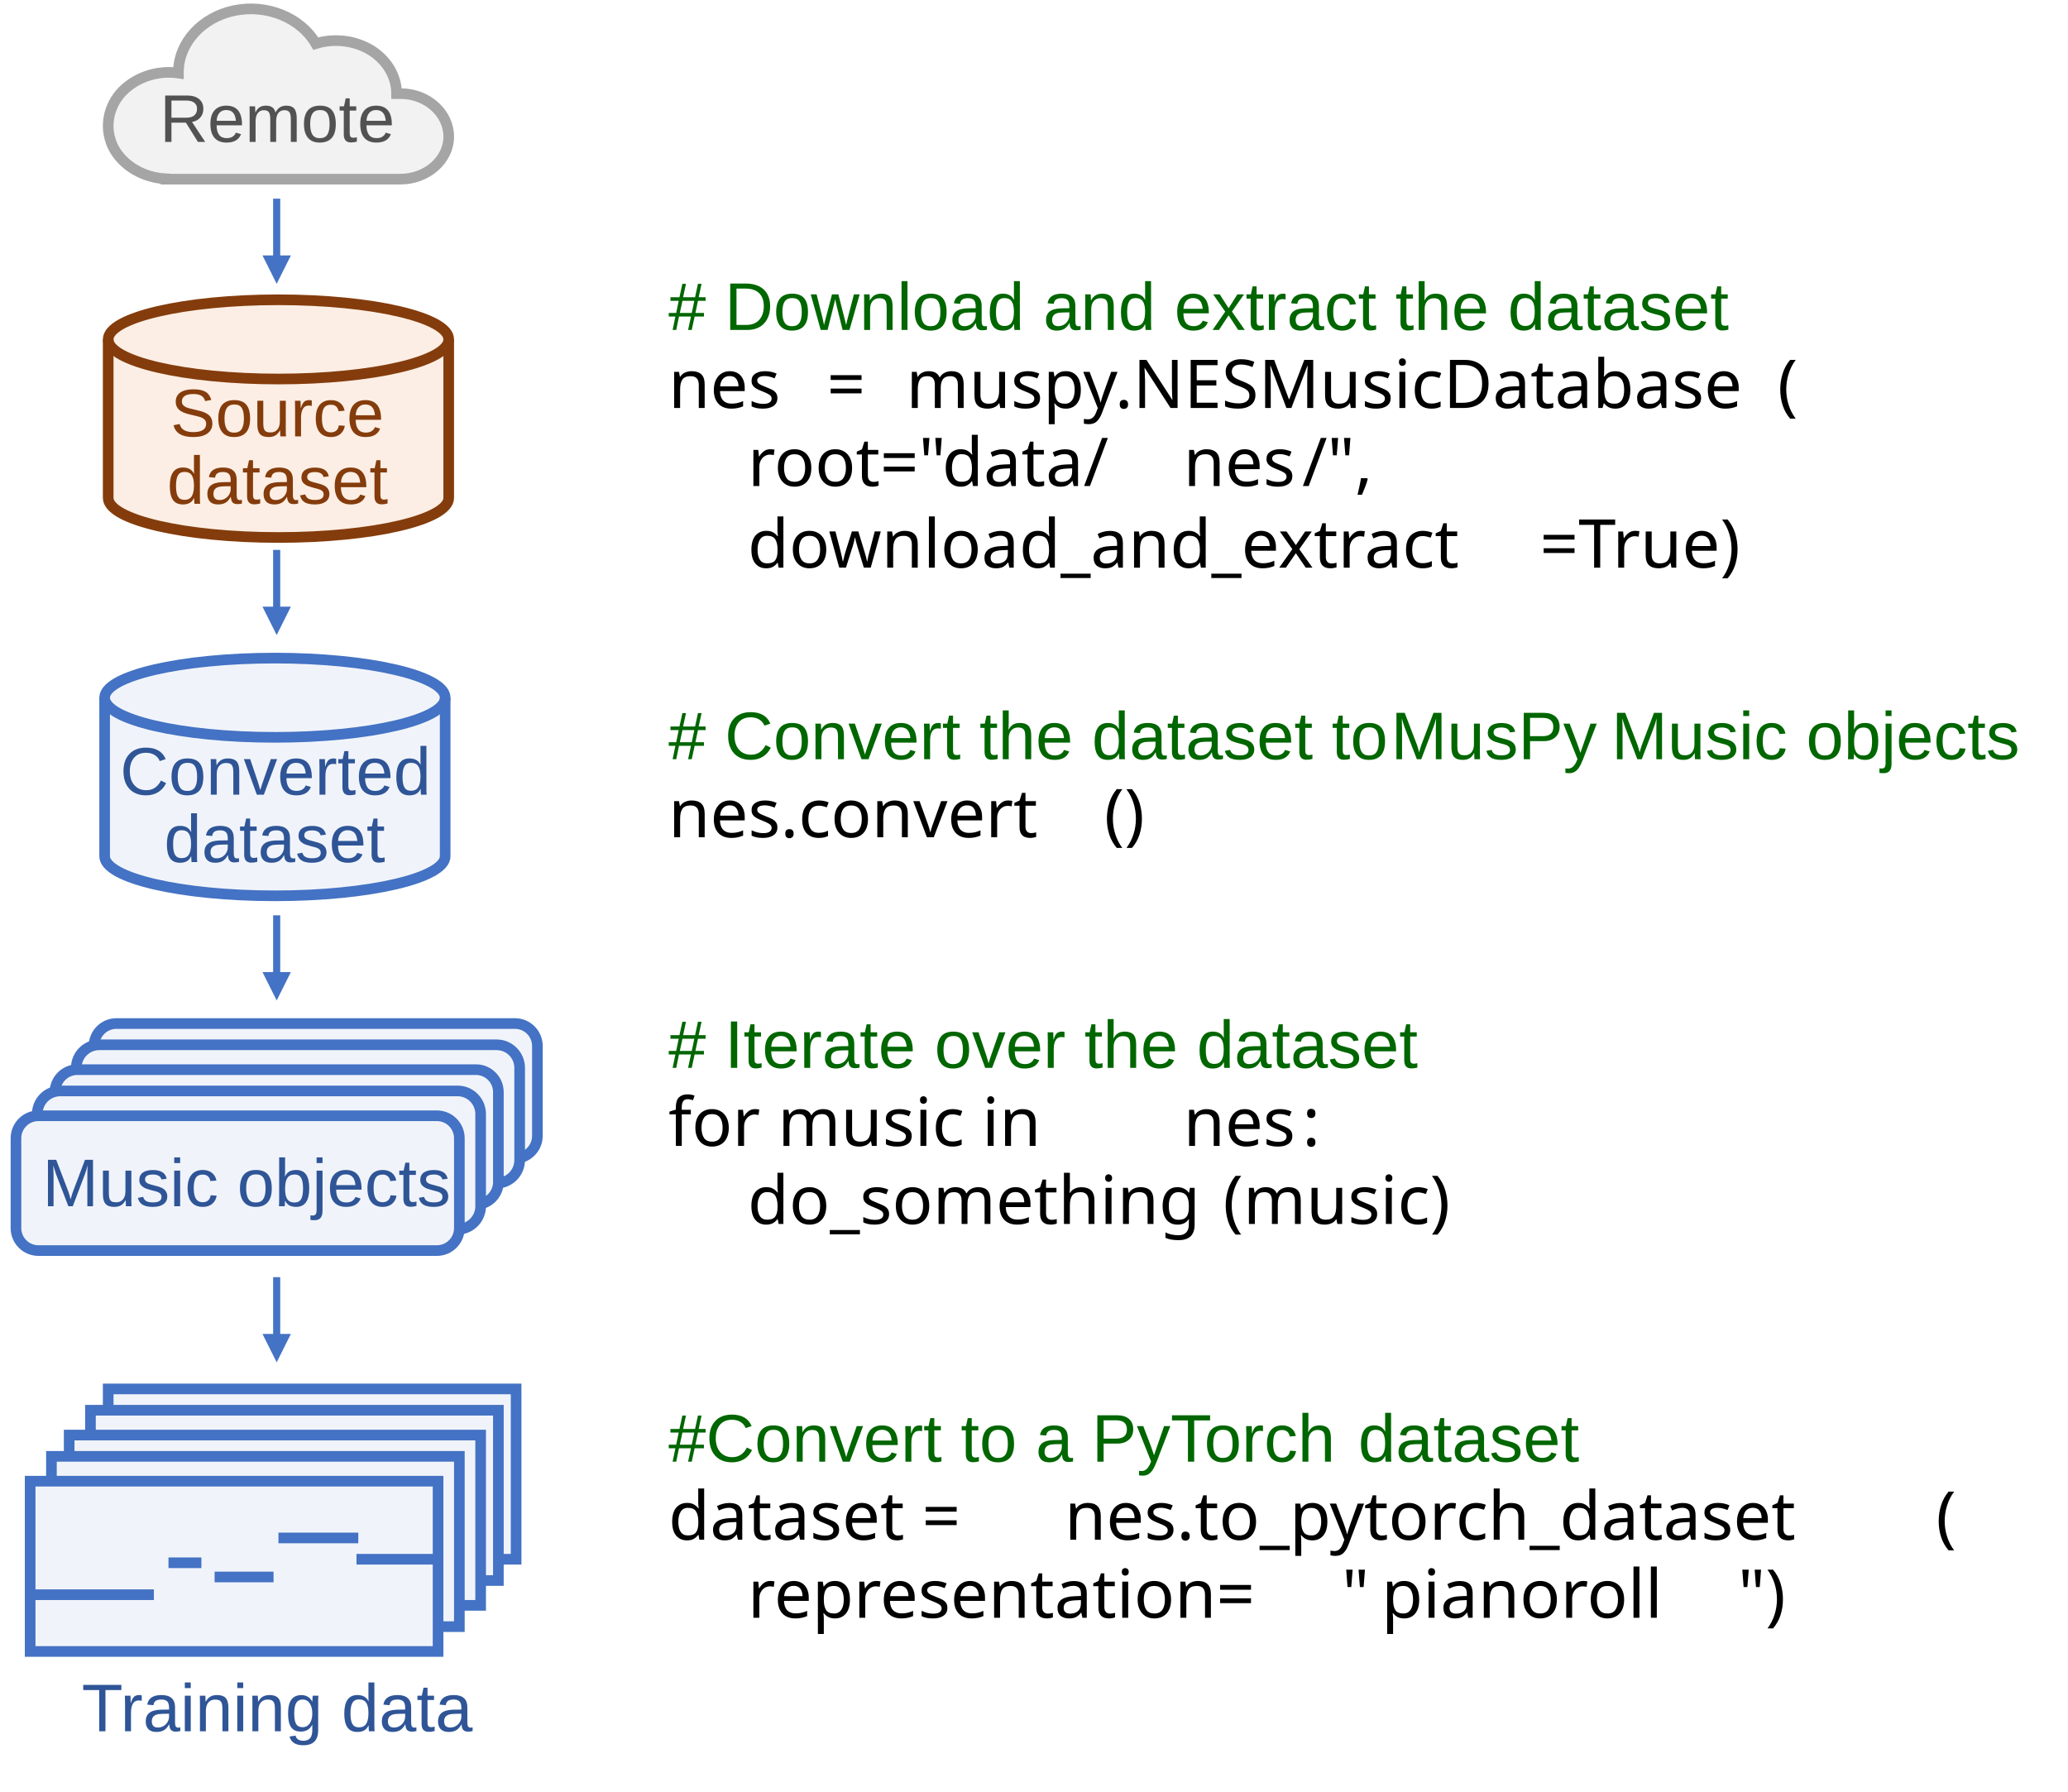
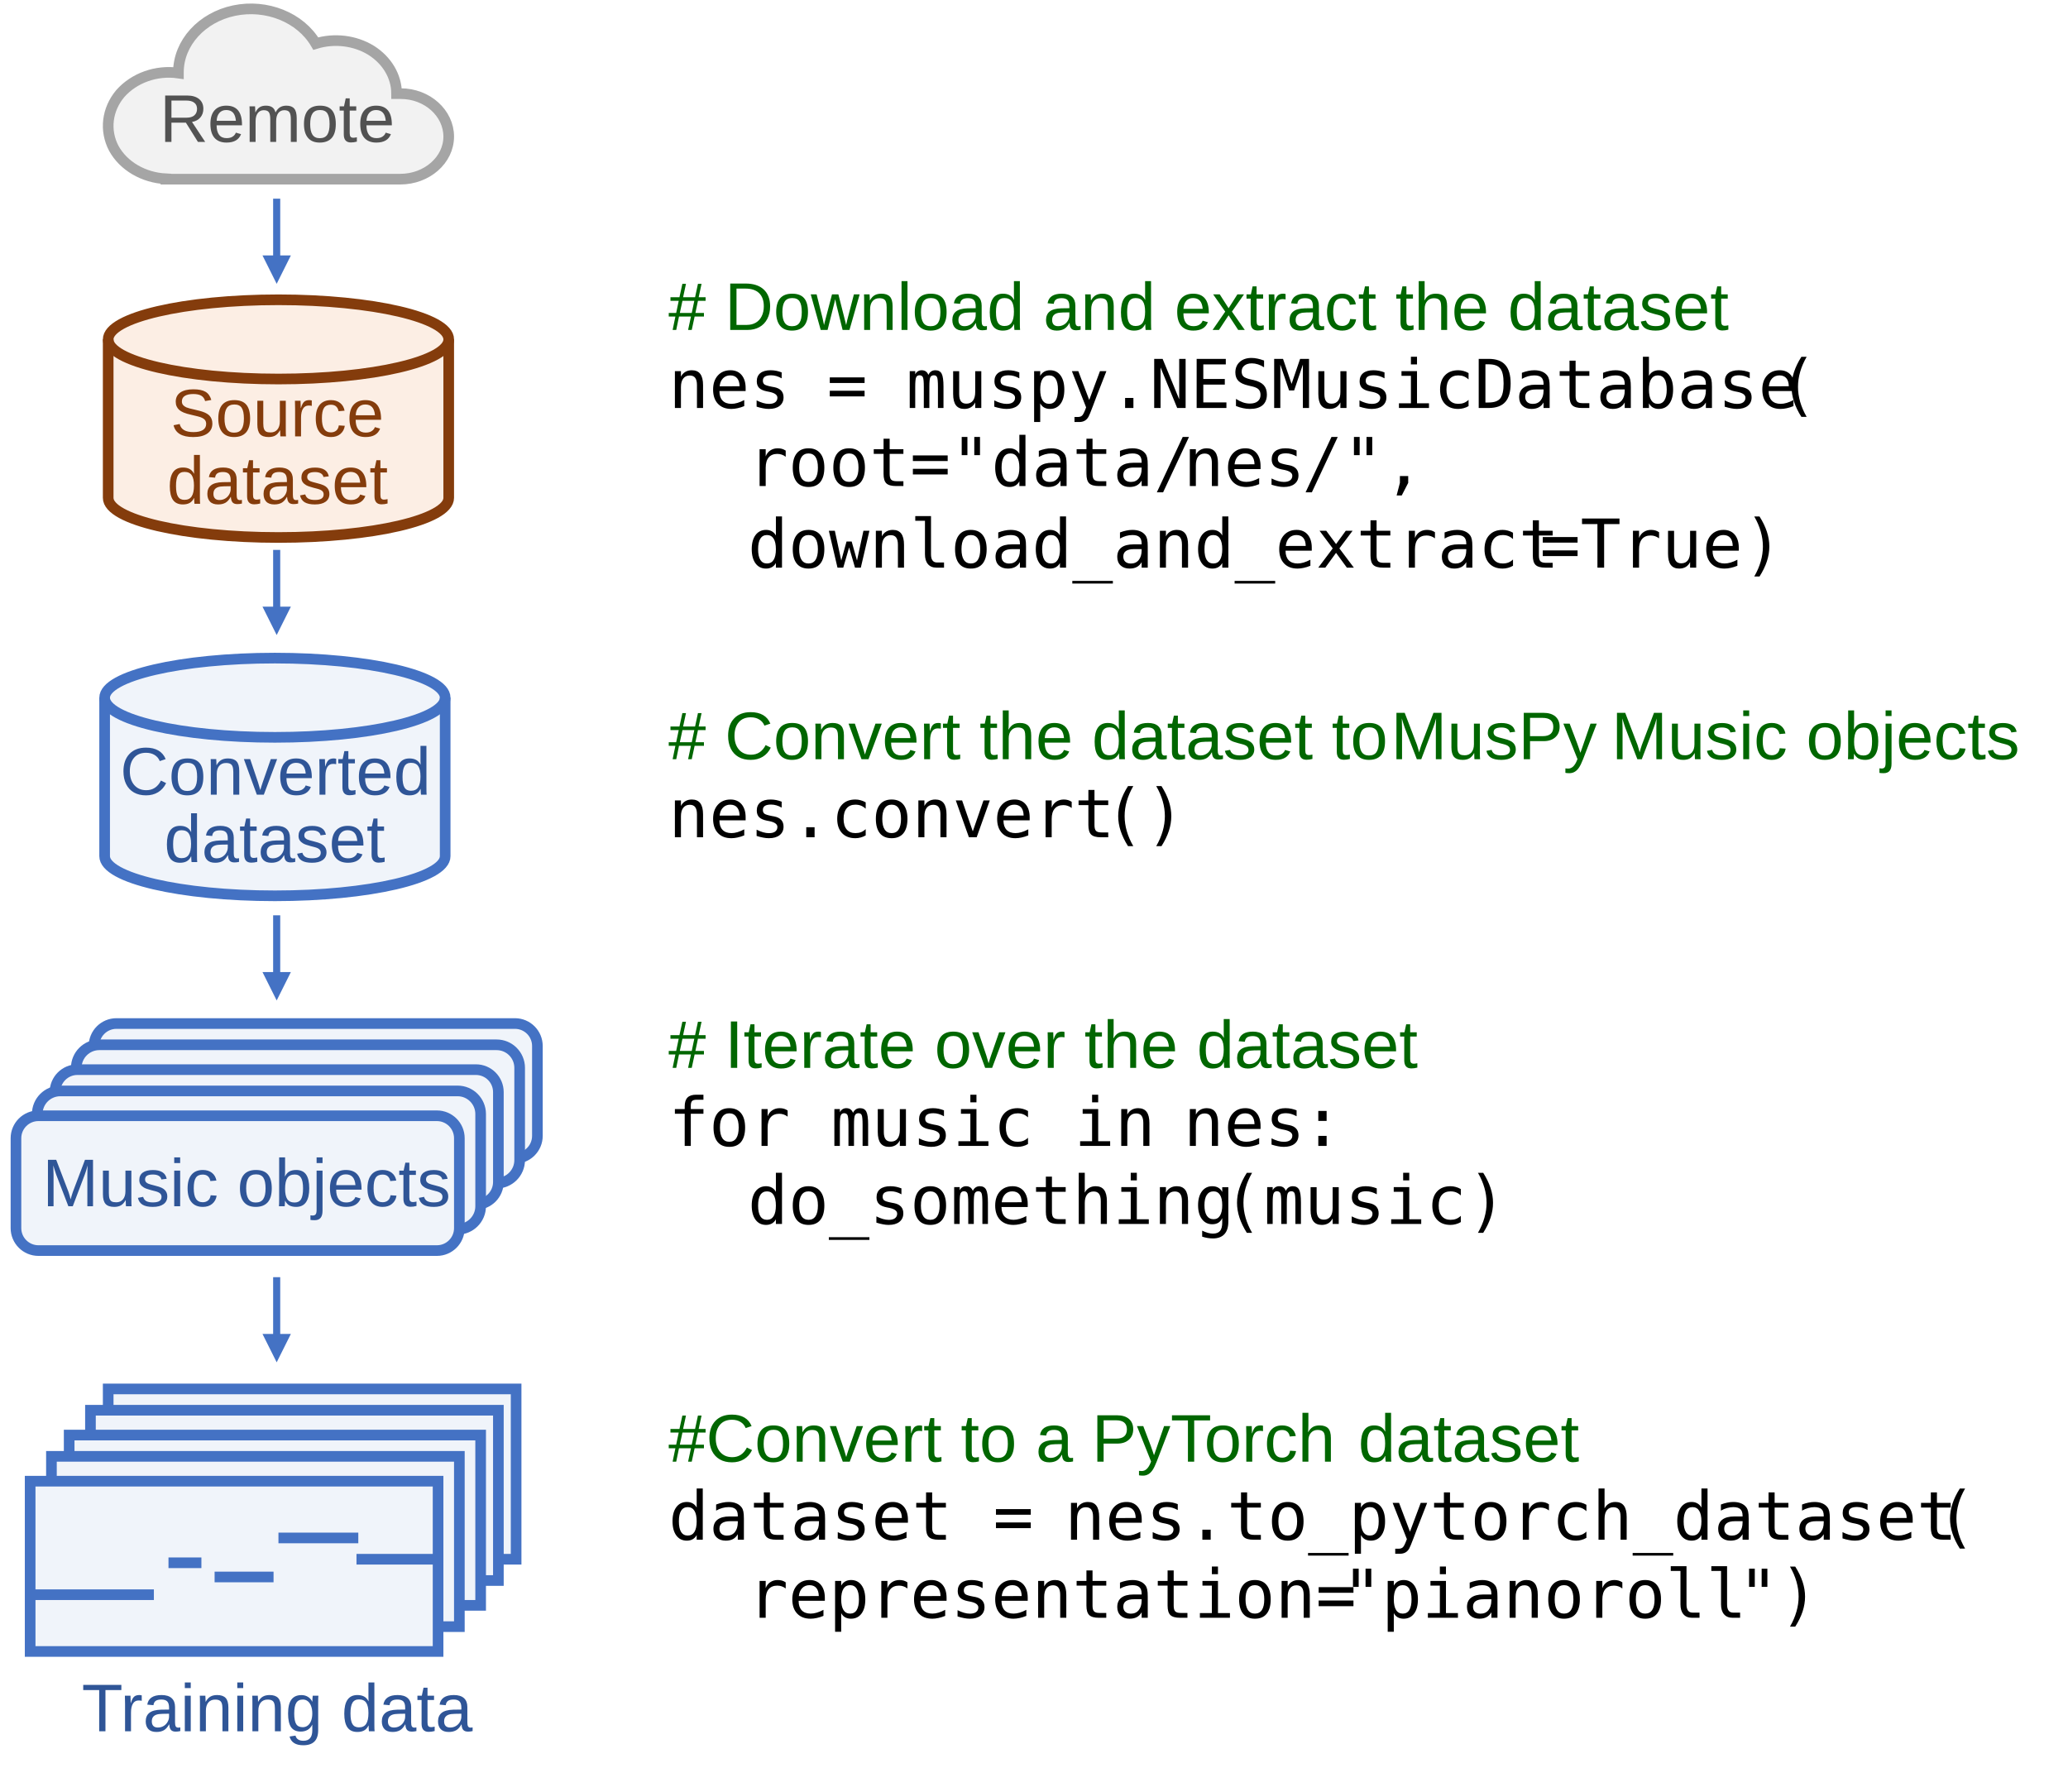
<svg xmlns="http://www.w3.org/2000/svg" width="583" height="505" overflow="hidden">
  <defs>
    <clipPath id="clip0">
      <path d="M48 111 631 111 631 616 48 616Z" fill-rule="evenodd" clip-rule="evenodd" />
    </clipPath>
  </defs>
  <g clip-path="url(#clip0)" transform="translate(-48 -111)">
    <path d="M160.945 137.393C160.604 137.393 160.148 137.393 159.806 137.393 159.806 137.393 159.806 137.393 159.806 137.393 159.806 132.491 157.073 127.99 152.63 125.189 148.074 122.388 142.265 121.688 137.025 123.288 132.697 115.886 123.129 112.085 114.017 113.985 104.904 115.886 98.298 123.088 98.298 131.391 98.298 131.391 98.298 131.491 98.298 131.591 92.033 130.691 85.768 132.991 81.895 137.393 78.136 141.894 77.453 147.796 80.073 152.797 82.807 157.799 88.502 161.1 94.767 161.4L94.767 161.5 160.832 161.5C168.349 161.5 174.5 156.098 174.5 149.496 174.5 142.894 168.463 137.393 160.945 137.393Z" stroke="#A5A5A5" stroke-width="3" stroke-miterlimit="8" fill="#F2F2F2" fill-rule="evenodd" />
    <text fill="#525252" font-family="Arial,Arial_MSFontService,sans-serif" font-weight="400" font-size="19" transform="translate(93.0033 151)">R<tspan x="13.5" y="0">emote</tspan>
    </text>
    <path d="M127 167 127 184.333 125 184.333 125 167ZM130 183 126 191 122 183Z" fill="#4472C4" />
    <path d="M78.5 206.667C78.5 200.5 99.99 195.5 126.5 195.5 153.01 195.5 174.5 200.5 174.5 206.667L174.5 251.333C174.5 257.501 153.01 262.5 126.5 262.5 99.99 262.5 78.5 257.501 78.5 251.333Z" fill="#FCEEE4" fill-rule="evenodd" />
    <path d="M174.5 206.667C174.5 212.834 153.01 217.833 126.5 217.833 99.99 217.833 78.5 212.834 78.5 206.667" stroke="#843C0C" stroke-width="3" stroke-miterlimit="8" fill="none" fill-rule="evenodd" />
    <path d="M78.5 206.667C78.5 200.5 99.99 195.5 126.5 195.5 153.01 195.5 174.5 200.5 174.5 206.667L174.5 251.333C174.5 257.501 153.01 262.5 126.5 262.5 99.99 262.5 78.5 257.501 78.5 251.333Z" stroke="#843C0C" stroke-width="3" stroke-miterlimit="8" fill="none" fill-rule="evenodd" />
    <text fill="#843C0C" font-family="Arial,Arial_MSFontService,sans-serif" font-weight="400" font-size="19" transform="translate(96.0732 234)">Source<tspan x="-1" y="19">dataset</tspan>
      <tspan fill="#006600" x="140.377" y="-30"># Download and extract the dataset</tspan>
-       <tspan fill="#000000" font-family="Lucida Console,Lucida Console_MSFontService,sans-serif" font-stretch="semi-condensed" x="140.377" y="-8">nes</tspan>
-       <tspan fill="#000000" font-family="Lucida Console,Lucida Console_MSFontService,sans-serif" font-stretch="semi-condensed" x="185.044" y="-8">= </tspan>
-       <tspan fill="#000000" font-family="Lucida Console,Lucida Console_MSFontService,sans-serif" font-stretch="semi-condensed" x="207.377" y="-8">muspy.NESMusicDatabase</tspan>
-       <tspan fill="#000000" font-family="Lucida Console,Lucida Console_MSFontService,sans-serif" font-stretch="semi-condensed" x="453.044" y="-8">(</tspan>
-       <tspan fill="#000000" font-family="Lucida Console,Lucida Console_MSFontService,sans-serif" font-stretch="semi-condensed" x="162.71" y="14">root="data/</tspan>
-       <tspan fill="#000000" font-family="Lucida Console,Lucida Console_MSFontService,sans-serif" font-stretch="semi-condensed" x="285.544" y="14">nes</tspan>
-       <tspan fill="#000000" font-family="Lucida Console,Lucida Console_MSFontService,sans-serif" font-stretch="semi-condensed" x="319.044" y="14">/",</tspan>
-       <tspan fill="#000000" font-family="Lucida Console,Lucida Console_MSFontService,sans-serif" font-stretch="semi-condensed" x="162.71" y="37">download_and_extract</tspan>
-       <tspan fill="#000000" font-family="Lucida Console,Lucida Console_MSFontService,sans-serif" font-stretch="semi-condensed" x="386.044" y="37">=True)</tspan>
+       <tspan fill="#000000" font-family="Lucida Console,Lucida Console_MSFontService,Monaco,monospace" font-stretch="semi-condensed" x="140.377" y="-8">nes</tspan>
+       <tspan fill="#000000" font-family="Lucida Console,Lucida Console_MSFontService,Monaco,monospace" font-stretch="semi-condensed" x="185.044" y="-8">= </tspan>
+       <tspan fill="#000000" font-family="Lucida Console,Lucida Console_MSFontService,Monaco,monospace" font-stretch="semi-condensed" x="207.377" y="-8">muspy.NESMusicDatabase</tspan>
+       <tspan fill="#000000" font-family="Lucida Console,Lucida Console_MSFontService,Monaco,monospace" font-stretch="semi-condensed" x="453.044" y="-8">(</tspan>
+       <tspan fill="#000000" font-family="Lucida Console,Lucida Console_MSFontService,Monaco,monospace" font-stretch="semi-condensed" x="162.71" y="14">root="data/</tspan>
+       <tspan fill="#000000" font-family="Lucida Console,Lucida Console_MSFontService,Monaco,monospace" font-stretch="semi-condensed" x="285.544" y="14">nes</tspan>
+       <tspan fill="#000000" font-family="Lucida Console,Lucida Console_MSFontService,Monaco,monospace" font-stretch="semi-condensed" x="319.044" y="14">/",</tspan>
+       <tspan fill="#000000" font-family="Lucida Console,Lucida Console_MSFontService,Monaco,monospace" font-stretch="semi-condensed" x="162.71" y="37">download_and_extract</tspan>
+       <tspan fill="#000000" font-family="Lucida Console,Lucida Console_MSFontService,Monaco,monospace" font-stretch="semi-condensed" x="386.044" y="37">=True)</tspan>
      <tspan fill="#006600" x="140.377" y="91"># Convert the dataset to </tspan>
      <tspan fill="#006600" x="344.044" y="91">MusPy</tspan>
      <tspan fill="#006600" x="406.21" y="91">Music objects</tspan>
-       <tspan fill="#000000" font-family="Lucida Console,Lucida Console_MSFontService,sans-serif" font-stretch="semi-condensed" x="140.377" y="113">nes.convert</tspan>
-       <tspan fill="#000000" font-family="Lucida Console,Lucida Console_MSFontService,sans-serif" font-stretch="semi-condensed" x="263.21" y="113">()</tspan>
+       <tspan fill="#000000" font-family="Lucida Console,Lucida Console_MSFontService,Monaco,monospace" font-stretch="semi-condensed" x="140.377" y="113">nes.convert</tspan>
+       <tspan fill="#000000" font-family="Lucida Console,Lucida Console_MSFontService,Monaco,monospace" font-stretch="semi-condensed" x="263.21" y="113">()</tspan>
    </text>
    <path d="M77.5 307.667C77.5 301.5 98.99 296.5 125.5 296.5 152.01 296.5 173.5 301.5 173.5 307.667L173.5 352.333C173.5 358.501 152.01 363.5 125.5 363.5 98.99 363.5 77.5 358.501 77.5 352.333Z" fill="#F0F4FA" fill-rule="evenodd" />
    <path d="M173.5 307.667C173.5 313.834 152.01 318.833 125.5 318.833 98.99 318.833 77.5 313.834 77.5 307.667" stroke="#4472C4" stroke-width="3" stroke-miterlimit="8" fill="none" fill-rule="evenodd" />
    <path d="M77.5 307.667C77.5 301.5 98.99 296.5 125.5 296.5 152.01 296.5 173.5 301.5 173.5 307.667L173.5 352.333C173.5 358.501 152.01 363.5 125.5 363.5 98.99 363.5 77.5 358.501 77.5 352.333Z" stroke="#4472C4" stroke-width="3" stroke-miterlimit="8" fill="none" fill-rule="evenodd" />
    <text fill="#2F5597" font-family="Arial,Arial_MSFontService,sans-serif" font-weight="400" font-size="19" transform="translate(81.8328 335)">Converted<tspan x="12.42" y="19">dataset</tspan>
    </text>
    <path d="M127 266 127 283.333 125 283.333 125 266ZM130 282 126 290 122 282Z" fill="#4472C4" />
    <path d="M74.5 405.833C74.5 402.336 77.336 399.5 80.833 399.5L193.167 399.5C196.665 399.5 199.5 402.336 199.5 405.833L199.5 431.167C199.5 434.664 196.665 437.5 193.167 437.5L80.833 437.5C77.336 437.5 74.5 434.664 74.5 431.167Z" stroke="#4472C4" stroke-width="3" stroke-miterlimit="8" fill="#F0F4FA" fill-rule="evenodd" />
    <path d="M69.5 412C69.5 408.41 72.41 405.5 76 405.5L188 405.5C191.59 405.5 194.5 408.41 194.5 412L194.5 438C194.5 441.59 191.59 444.5 188 444.5L76 444.5C72.41 444.5 69.5 441.59 69.5 438Z" stroke="#4472C4" stroke-width="3" stroke-miterlimit="8" fill="#F0F4FA" fill-rule="evenodd" />
    <path d="M63.5 418.833C63.5 415.336 66.336 412.5 69.833 412.5L182.167 412.5C185.665 412.5 188.5 415.336 188.5 418.833L188.5 444.167C188.5 447.664 185.665 450.5 182.167 450.5L69.833 450.5C66.336 450.5 63.5 447.664 63.5 444.167Z" stroke="#4472C4" stroke-width="3" stroke-miterlimit="8" fill="#F0F4FA" fill-rule="evenodd" />
    <path d="M58.5 425C58.5 421.41 61.41 418.5 65 418.5L177 418.5C180.59 418.5 183.5 421.41 183.5 425L183.5 451C183.5 454.59 180.59 457.5 177 457.5L65 457.5C61.41 457.5 58.5 454.59 58.5 451Z" stroke="#4472C4" stroke-width="3" stroke-miterlimit="8" fill="#F0F4FA" fill-rule="evenodd" />
    <path d="M52.5 431.833C52.5 428.336 55.336 425.5 58.833 425.5L171.167 425.5C174.665 425.5 177.5 428.336 177.5 431.833L177.5 457.167C177.5 460.664 174.665 463.5 171.167 463.5L58.833 463.5C55.336 463.5 52.5 460.664 52.5 457.167Z" stroke="#4472C4" stroke-width="3" stroke-miterlimit="8" fill="#F0F4FA" fill-rule="evenodd" />
    <text fill="#2F5597" font-family="Arial,Arial_MSFontService,sans-serif" font-weight="400" font-size="19" transform="translate(59.9565 451)">Music objects</text>
    <path d="M127 369 127 386.333 125 386.333 125 369ZM130 385 126 393 122 385Z" fill="#4472C4" />
-     <text fill="#006600" font-family="Arial,Arial_MSFontService,sans-serif" font-weight="400" font-size="19" transform="translate(236.45 412)"># Iterate over the dataset<tspan fill="#000000" font-family="Lucida Console,Lucida Console_MSFontService,sans-serif" font-stretch="semi-condensed" x="0" y="22">for music in </tspan>
-       <tspan fill="#000000" font-family="Lucida Console,Lucida Console_MSFontService,sans-serif" font-stretch="semi-condensed" x="145.167" y="22">nes</tspan>
-       <tspan fill="#000000" font-family="Lucida Console,Lucida Console_MSFontService,sans-serif" font-stretch="semi-condensed" x="178.667" y="22">:</tspan>
-       <tspan fill="#000000" font-family="Lucida Console,Lucida Console_MSFontService,sans-serif" font-stretch="semi-condensed" x="22.333" y="44">do_something</tspan>
-       <tspan fill="#000000" font-family="Lucida Console,Lucida Console_MSFontService,sans-serif" font-stretch="semi-condensed" x="156.333" y="44">(music)</tspan>
+     <text fill="#006600" font-family="Arial,Arial_MSFontService,sans-serif" font-weight="400" font-size="19" transform="translate(236.45 412)"># Iterate over the dataset<tspan fill="#000000" font-family="Lucida Console,Lucida Console_MSFontService,Monaco,monospace" font-stretch="semi-condensed" x="0" y="22">for music in </tspan>
+       <tspan fill="#000000" font-family="Lucida Console,Lucida Console_MSFontService,Monaco,monospace" font-stretch="semi-condensed" x="145.167" y="22">nes</tspan>
+       <tspan fill="#000000" font-family="Lucida Console,Lucida Console_MSFontService,Monaco,monospace" font-stretch="semi-condensed" x="178.667" y="22">:</tspan>
+       <tspan fill="#000000" font-family="Lucida Console,Lucida Console_MSFontService,Monaco,monospace" font-stretch="semi-condensed" x="22.333" y="44">do_something</tspan>
+       <tspan fill="#000000" font-family="Lucida Console,Lucida Console_MSFontService,Monaco,monospace" font-stretch="semi-condensed" x="156.333" y="44">(music)</tspan>
      <tspan x="0" y="111"># </tspan>Convert to a PyTorch<tspan x="194.433" y="111">dataset</tspan>
-       <tspan fill="#000000" font-family="Lucida Console,Lucida Console_MSFontService,sans-serif" font-stretch="semi-condensed" x="0" y="133">dataset = </tspan>
-       <tspan fill="#000000" font-family="Lucida Console,Lucida Console_MSFontService,sans-serif" font-stretch="semi-condensed" x="111.667" y="133">nes.to_pytorch_dataset</tspan>
-       <tspan fill="#000000" font-family="Lucida Console,Lucida Console_MSFontService,sans-serif" font-stretch="semi-condensed" x="357.333" y="133">(</tspan>
-       <tspan fill="#000000" font-family="Lucida Console,Lucida Console_MSFontService,sans-serif" font-stretch="semi-condensed" x="22.333" y="155">representation=</tspan>
-       <tspan fill="#000000" font-family="Lucida Console,Lucida Console_MSFontService,sans-serif" font-stretch="semi-condensed" x="189.833" y="155">"</tspan>
-       <tspan fill="#000000" font-family="Lucida Console,Lucida Console_MSFontService,sans-serif" font-stretch="semi-condensed" x="201" y="155">pianoroll</tspan>
-       <tspan fill="#000000" font-family="Lucida Console,Lucida Console_MSFontService,sans-serif" font-stretch="semi-condensed" x="301.5" y="155">")</tspan>
+       <tspan fill="#000000" font-family="Lucida Console,Lucida Console_MSFontService,Monaco,monospace" font-stretch="semi-condensed" x="0" y="133">dataset = </tspan>
+       <tspan fill="#000000" font-family="Lucida Console,Lucida Console_MSFontService,Monaco,monospace" font-stretch="semi-condensed" x="111.667" y="133">nes.to_pytorch_dataset</tspan>
+       <tspan fill="#000000" font-family="Lucida Console,Lucida Console_MSFontService,Monaco,monospace" font-stretch="semi-condensed" x="357.333" y="133">(</tspan>
+       <tspan fill="#000000" font-family="Lucida Console,Lucida Console_MSFontService,Monaco,monospace" font-stretch="semi-condensed" x="22.333" y="155">representation=</tspan>
+       <tspan fill="#000000" font-family="Lucida Console,Lucida Console_MSFontService,Monaco,monospace" font-stretch="semi-condensed" x="189.833" y="155">"</tspan>
+       <tspan fill="#000000" font-family="Lucida Console,Lucida Console_MSFontService,Monaco,monospace" font-stretch="semi-condensed" x="201" y="155">pianoroll</tspan>
+       <tspan fill="#000000" font-family="Lucida Console,Lucida Console_MSFontService,Monaco,monospace" font-stretch="semi-condensed" x="301.5" y="155">")</tspan>
    </text>
    <rect x="78.5" y="502.5" width="115" height="48" stroke="#4472C4" stroke-width="3" stroke-miterlimit="8" fill="#F0F4FA" />
    <rect x="73.5" y="508.5" width="115" height="48" stroke="#4472C4" stroke-width="3" stroke-miterlimit="8" fill="#F0F4FA" />
    <rect x="67.5" y="515.5" width="116" height="48" stroke="#4472C4" stroke-width="3" stroke-miterlimit="8" fill="#F0F4FA" />
    <rect x="62.5" y="521.5" width="115" height="48" stroke="#4472C4" stroke-width="3" stroke-miterlimit="8" fill="#F0F4FA" />
    <rect x="56.5" y="528.5" width="115" height="48" stroke="#4472C4" stroke-width="3" stroke-miterlimit="8" fill="#F0F4FA" />
    <path d="M56.5 560.5 91.381 560.5" stroke="#4472C4" stroke-width="3" stroke-miterlimit="8" fill="none" fill-rule="evenodd" />
    <path d="M95.5 551.5 104.778 551.5" stroke="#4472C4" stroke-width="3" stroke-miterlimit="8" fill="none" fill-rule="evenodd" />
    <path d="M108.5 555.5 125.117 555.5" stroke="#4472C4" stroke-width="3" stroke-miterlimit="8" fill="none" fill-rule="evenodd" />
    <path d="M148.5 550.5 171.833 550.5" stroke="#4472C4" stroke-width="3" stroke-miterlimit="8" fill="none" fill-rule="evenodd" />
    <path d="M126.5 544.5 149.01 544.5" stroke="#4472C4" stroke-width="3" stroke-miterlimit="8" fill="none" fill-rule="evenodd" />
    <path d="M127 471 127 488.333 125 488.333 125 471ZM130 487 126 495 122 487Z" fill="#4472C4" />
    <text fill="#2F5597" font-family="Arial,Arial_MSFontService,sans-serif" font-weight="400" font-size="19" transform="translate(71.0414 599)">Training data</text>
  </g>
</svg>
